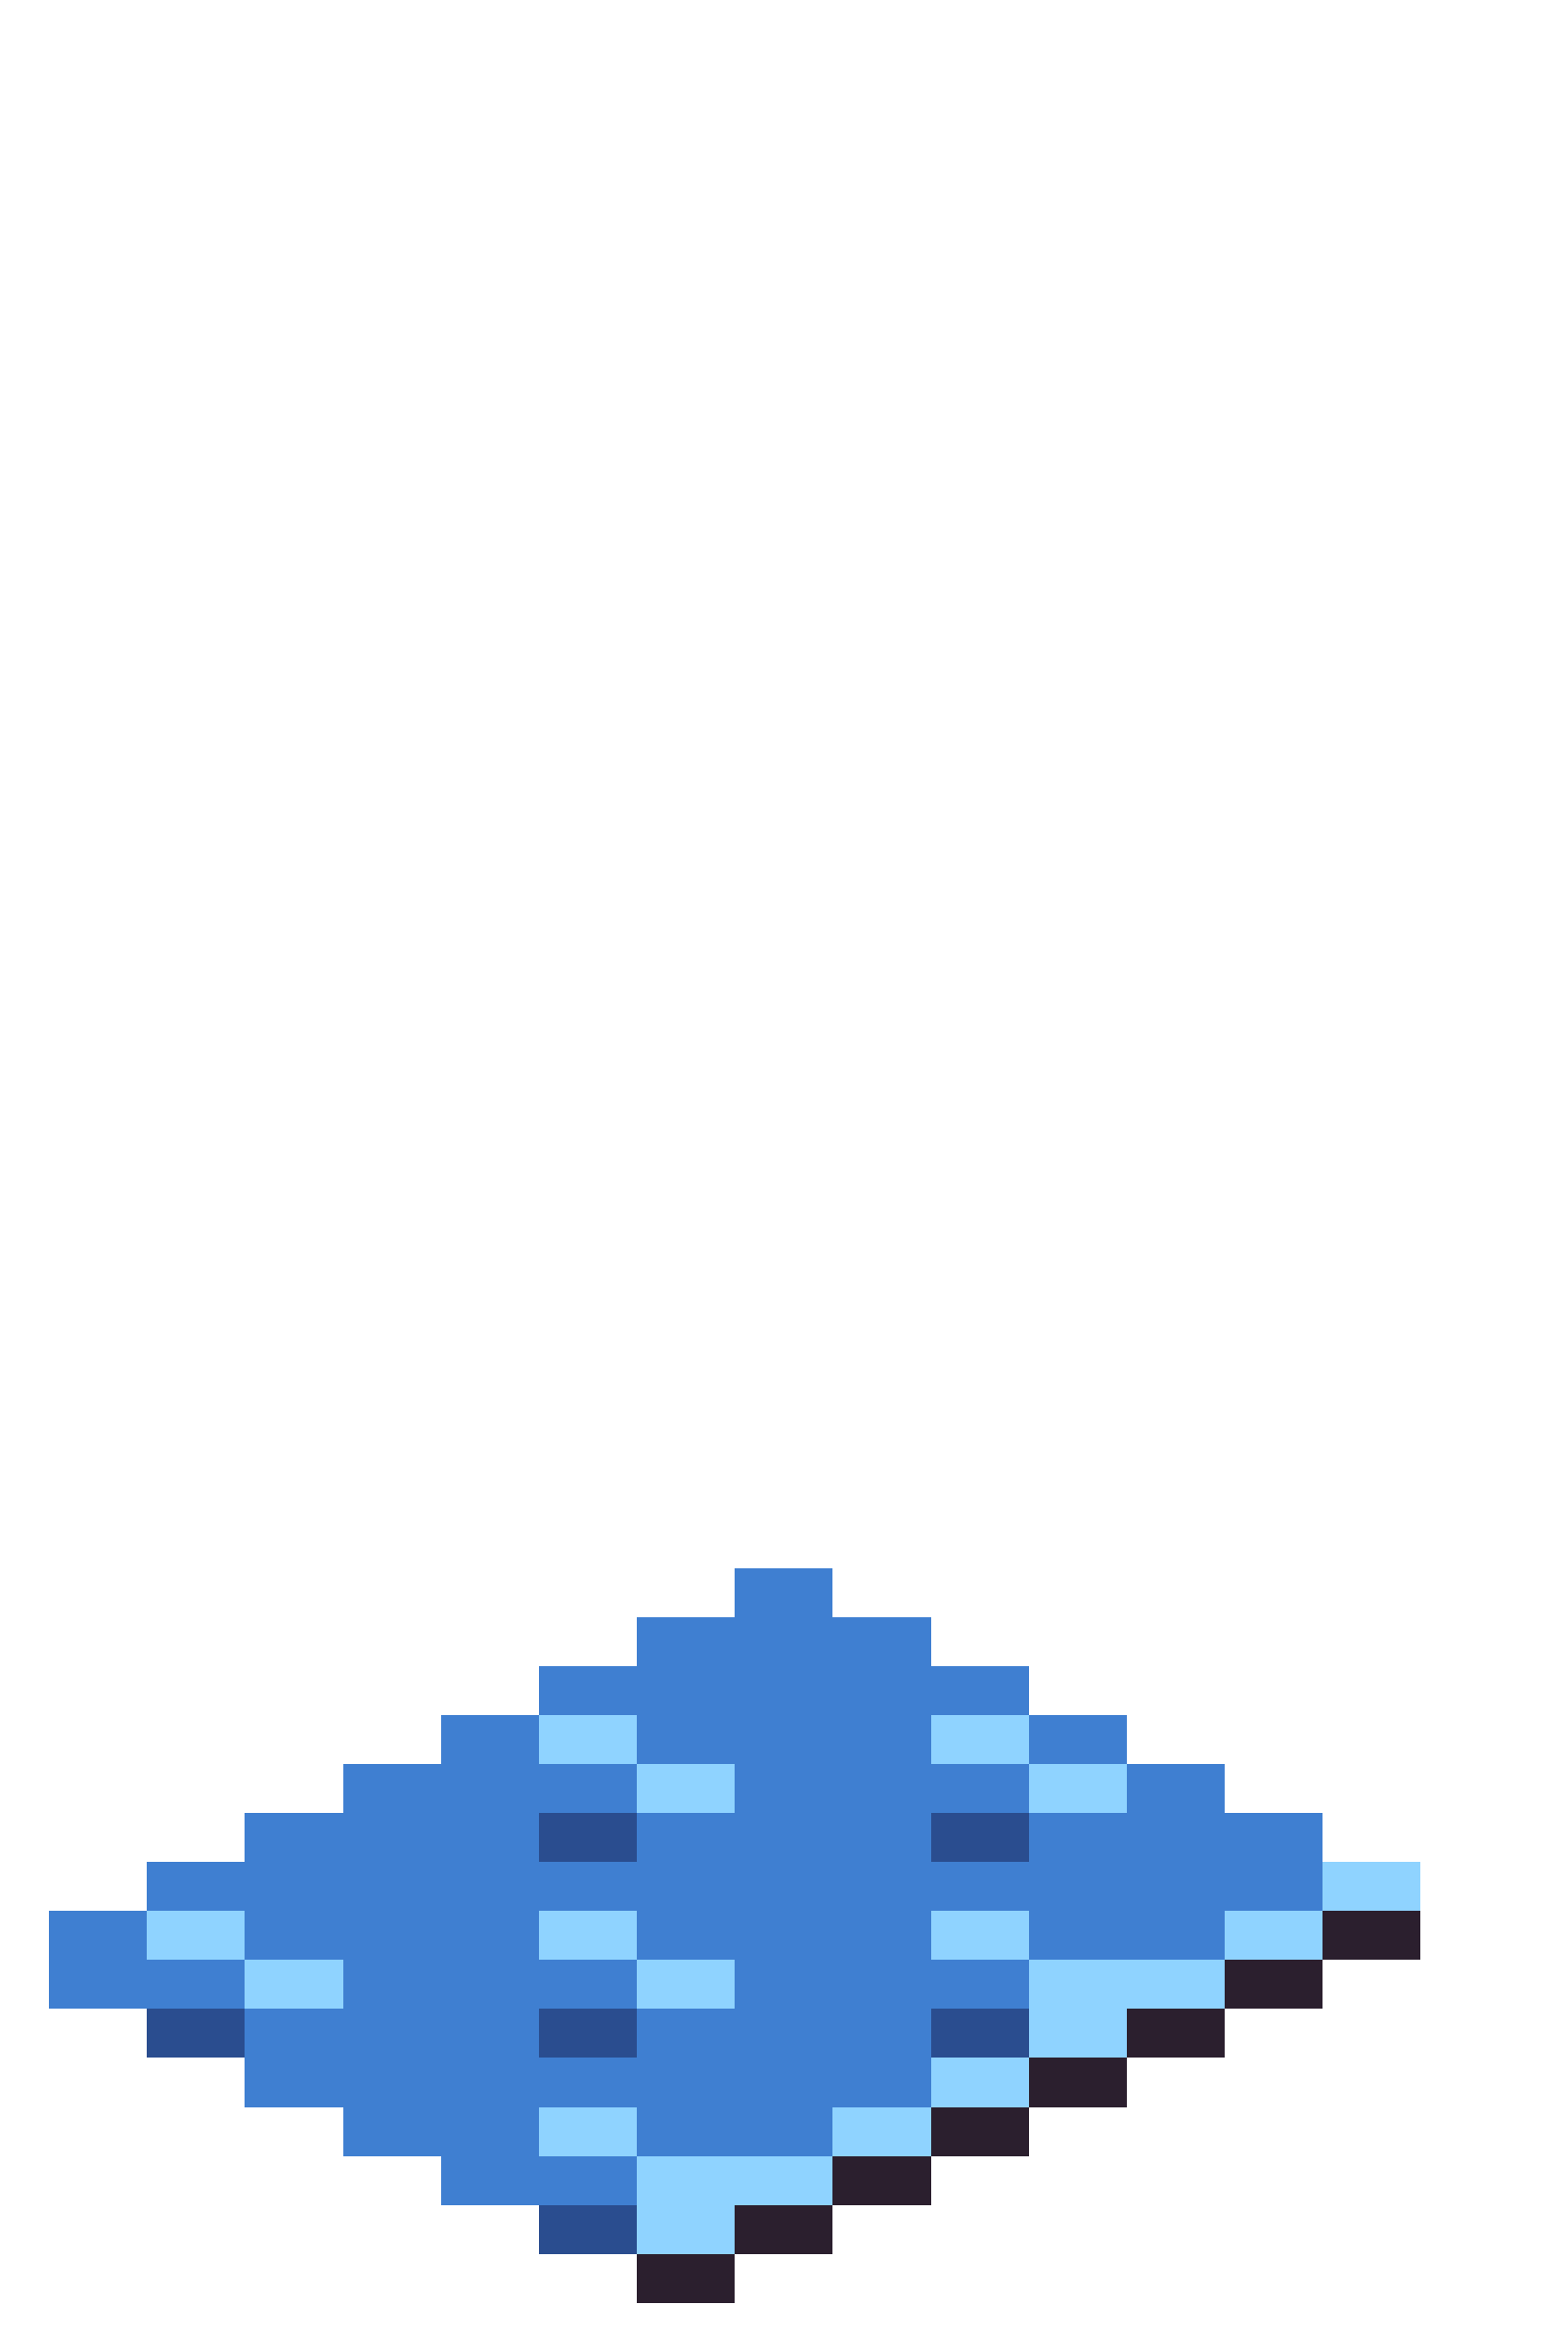
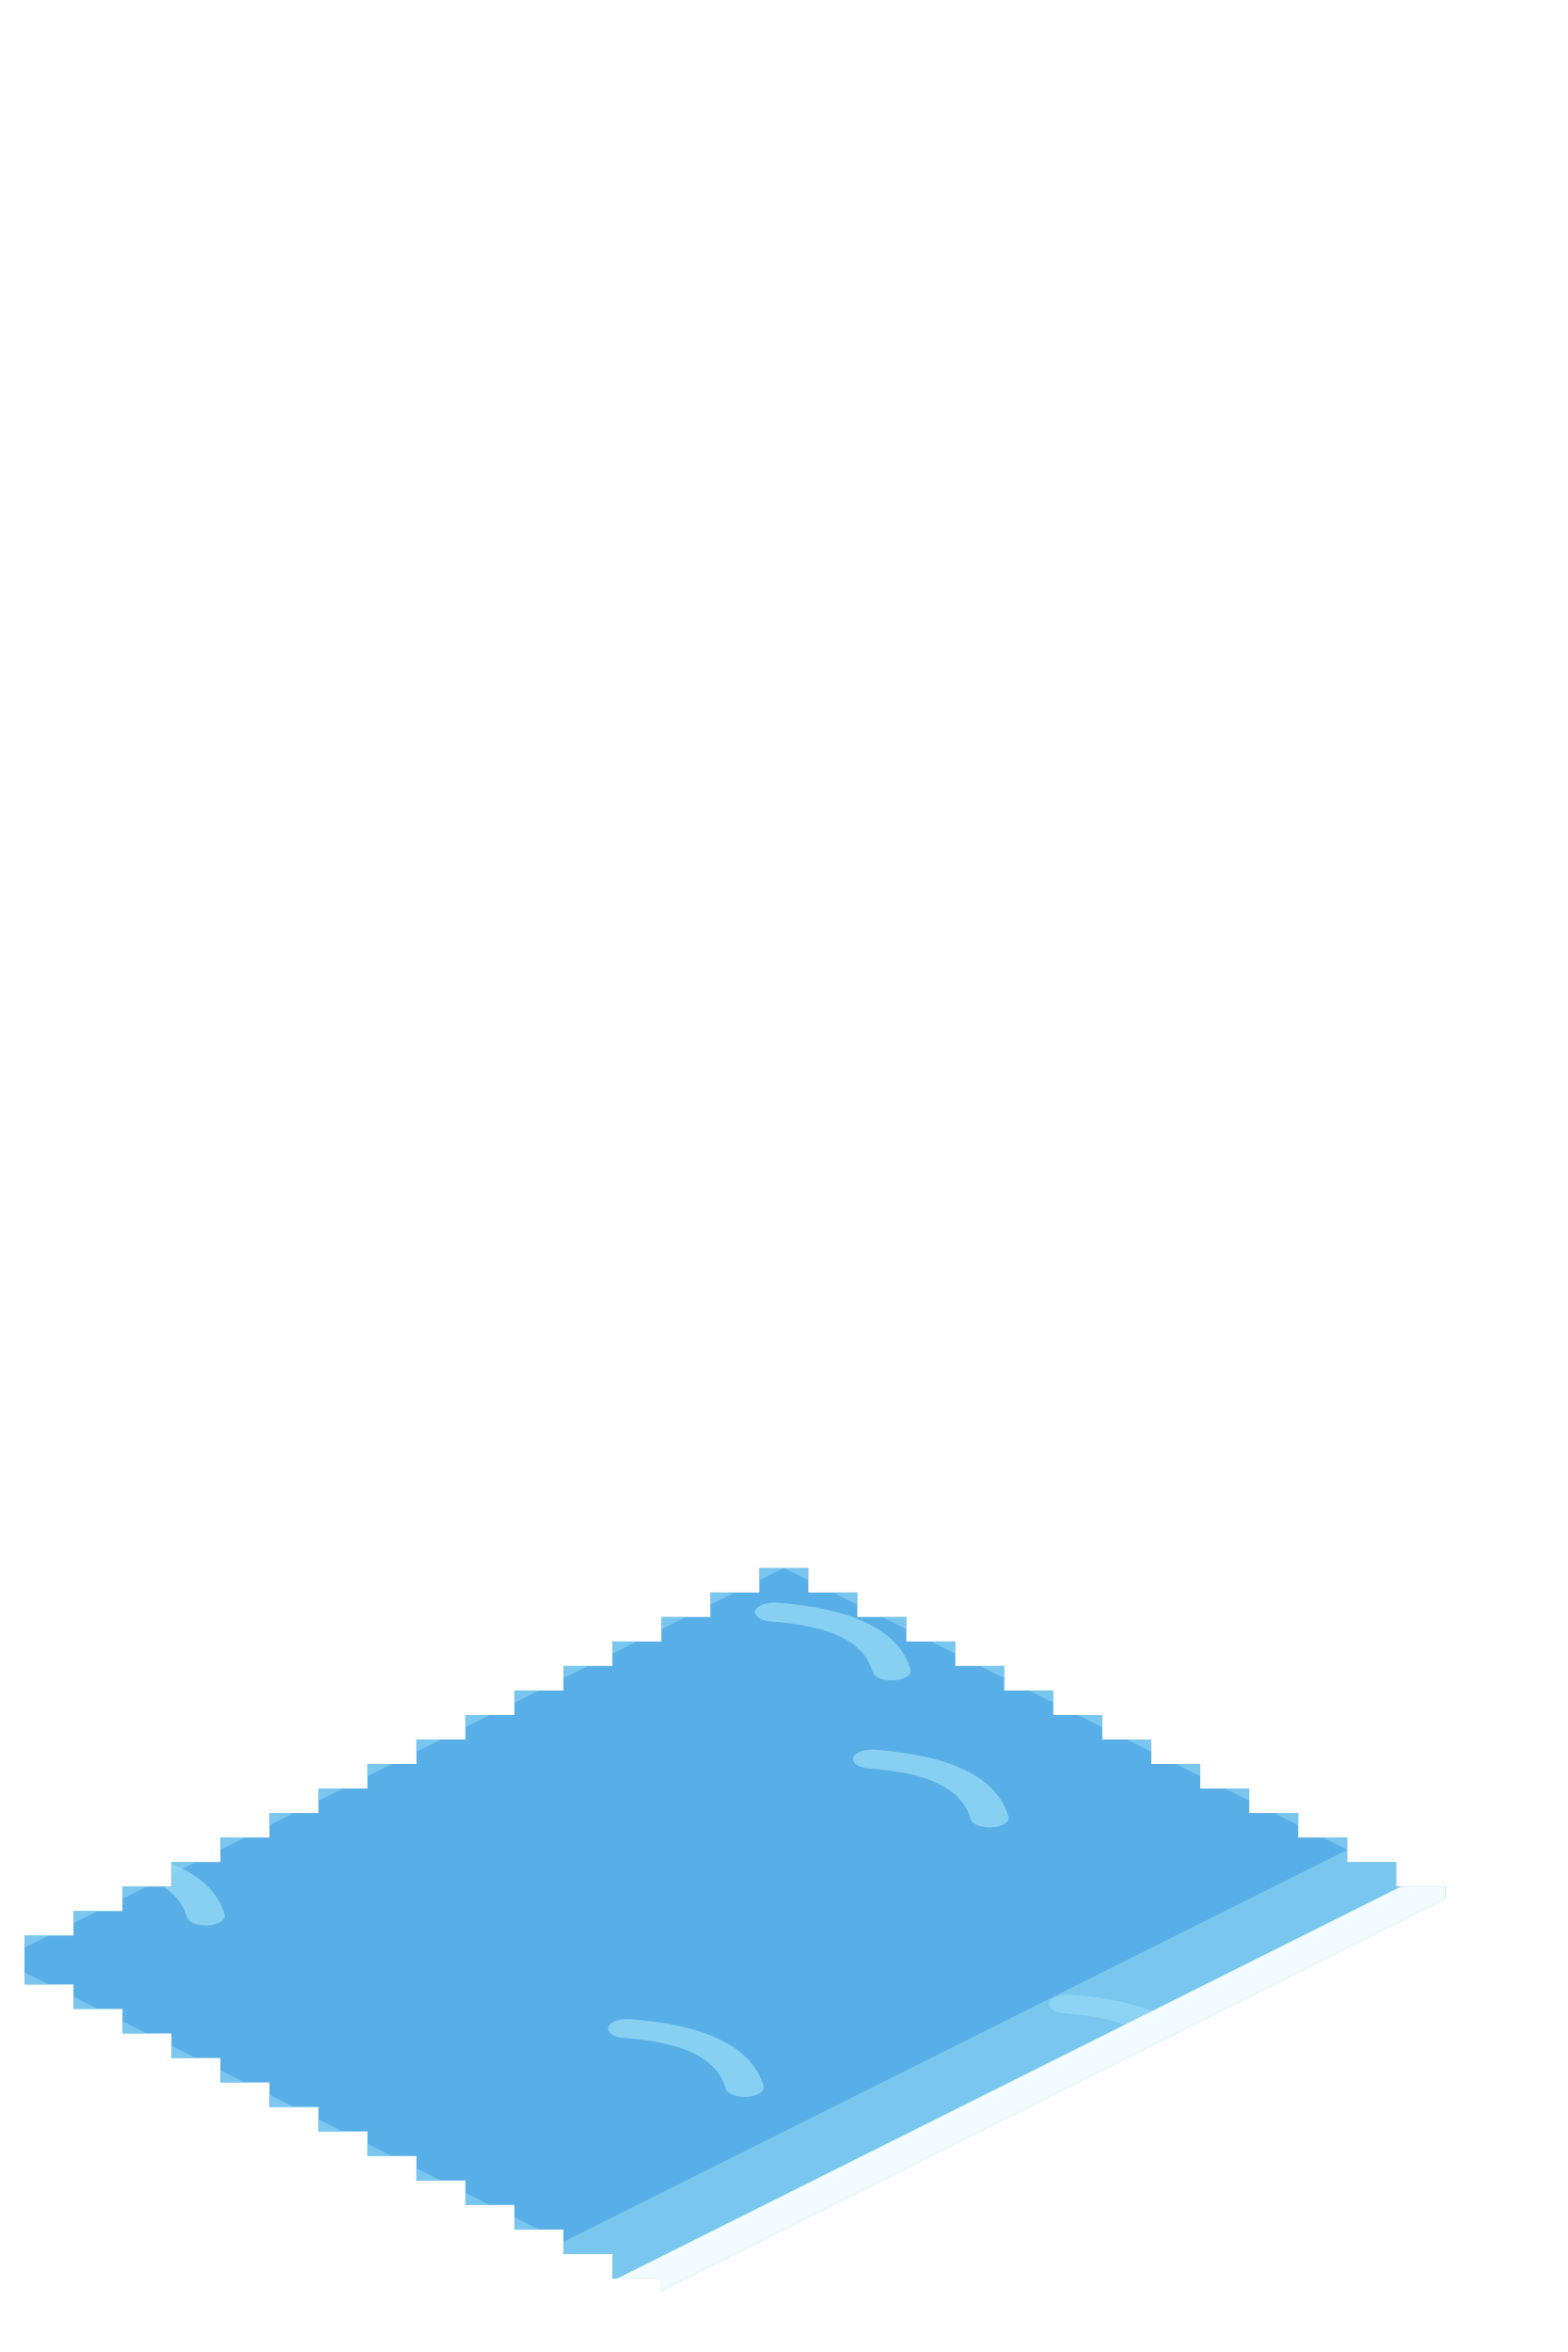
- <svg xmlns="http://www.w3.org/2000/svg" viewBox="0 0 32 48" width="32" height="48" shape-rendering="crispEdges">
-   <rect x="15" y="32" width="2" height="1" fill="#3f7fd1" />
-   <rect x="13" y="33" width="6" height="1" fill="#3f7fd1" />
-   <rect x="11" y="34" width="10" height="1" fill="#3f7fd1" />
-   <rect x="9" y="35" width="2" height="1" fill="#3f7fd1" />
-   <rect x="11" y="35" width="2" height="1" fill="#8fd3ff" />
-   <rect x="13" y="35" width="6" height="1" fill="#3f7fd1" />
-   <rect x="19" y="35" width="2" height="1" fill="#8fd3ff" />
-   <rect x="21" y="35" width="2" height="1" fill="#3f7fd1" />
-   <rect x="7" y="36" width="6" height="1" fill="#3f7fd1" />
-   <rect x="13" y="36" width="2" height="1" fill="#8fd3ff" />
-   <rect x="15" y="36" width="6" height="1" fill="#3f7fd1" />
-   <rect x="21" y="36" width="2" height="1" fill="#8fd3ff" />
-   <rect x="23" y="36" width="2" height="1" fill="#3f7fd1" />
-   <rect x="5" y="37" width="6" height="1" fill="#3f7fd1" />
-   <rect x="11" y="37" width="2" height="1" fill="#2a4d8f" />
-   <rect x="13" y="37" width="6" height="1" fill="#3f7fd1" />
-   <rect x="19" y="37" width="2" height="1" fill="#2a4d8f" />
-   <rect x="21" y="37" width="6" height="1" fill="#3f7fd1" />
-   <rect x="3" y="38" width="24" height="1" fill="#3f7fd1" />
-   <rect x="27" y="38" width="2" height="1" fill="#8fd3ff" />
-   <rect x="1" y="39" width="2" height="1" fill="#3f7fd1" />
-   <rect x="3" y="39" width="2" height="1" fill="#8fd3ff" />
-   <rect x="5" y="39" width="6" height="1" fill="#3f7fd1" />
-   <rect x="11" y="39" width="2" height="1" fill="#8fd3ff" />
-   <rect x="13" y="39" width="6" height="1" fill="#3f7fd1" />
-   <rect x="19" y="39" width="2" height="1" fill="#8fd3ff" />
-   <rect x="21" y="39" width="4" height="1" fill="#3f7fd1" />
-   <rect x="25" y="39" width="2" height="1" fill="#8fd3ff" />
-   <rect x="27" y="39" width="2" height="1" fill="#2b1f2e" />
-   <rect x="1" y="40" width="4" height="1" fill="#3f7fd1" />
-   <rect x="5" y="40" width="2" height="1" fill="#8fd3ff" />
-   <rect x="7" y="40" width="6" height="1" fill="#3f7fd1" />
-   <rect x="13" y="40" width="2" height="1" fill="#8fd3ff" />
-   <rect x="15" y="40" width="6" height="1" fill="#3f7fd1" />
-   <rect x="21" y="40" width="4" height="1" fill="#8fd3ff" />
-   <rect x="25" y="40" width="2" height="1" fill="#2b1f2e" />
-   <rect x="3" y="41" width="2" height="1" fill="#2a4d8f" />
-   <rect x="5" y="41" width="6" height="1" fill="#3f7fd1" />
-   <rect x="11" y="41" width="2" height="1" fill="#2a4d8f" />
-   <rect x="13" y="41" width="6" height="1" fill="#3f7fd1" />
-   <rect x="19" y="41" width="2" height="1" fill="#2a4d8f" />
-   <rect x="21" y="41" width="2" height="1" fill="#8fd3ff" />
-   <rect x="23" y="41" width="2" height="1" fill="#2b1f2e" />
-   <rect x="5" y="42" width="14" height="1" fill="#3f7fd1" />
-   <rect x="19" y="42" width="2" height="1" fill="#8fd3ff" />
-   <rect x="21" y="42" width="2" height="1" fill="#2b1f2e" />
-   <rect x="7" y="43" width="4" height="1" fill="#3f7fd1" />
-   <rect x="11" y="43" width="2" height="1" fill="#8fd3ff" />
-   <rect x="13" y="43" width="4" height="1" fill="#3f7fd1" />
-   <rect x="17" y="43" width="2" height="1" fill="#8fd3ff" />
-   <rect x="19" y="43" width="2" height="1" fill="#2b1f2e" />
-   <rect x="9" y="44" width="4" height="1" fill="#3f7fd1" />
-   <rect x="13" y="44" width="4" height="1" fill="#8fd3ff" />
-   <rect x="17" y="44" width="2" height="1" fill="#2b1f2e" />
-   <rect x="11" y="45" width="2" height="1" fill="#2a4d8f" />
-   <rect x="13" y="45" width="2" height="1" fill="#8fd3ff" />
-   <rect x="15" y="45" width="2" height="1" fill="#2b1f2e" />
-   <rect x="13" y="46" width="2" height="1" fill="#2b1f2e" />
+ <svg xmlns="http://www.w3.org/2000/svg" viewBox="0 0 32 48" width="32" height="48">
+   <defs>
+     <clipPath id="cell">
+       <rect x="15.5" y="32" width="1" height="0.5" />
+       <rect x="14.5" y="32.5" width="3" height="0.5" />
+       <rect x="13.5" y="33" width="5" height="0.5" />
+       <rect x="12.5" y="33.5" width="7" height="0.5" />
+       <rect x="11.5" y="34" width="9" height="0.5" />
+       <rect x="10.5" y="34.5" width="11" height="0.5" />
+       <rect x="9.5" y="35" width="13" height="0.5" />
+       <rect x="8.5" y="35.5" width="15" height="0.5" />
+       <rect x="7.5" y="36" width="17" height="0.5" />
+       <rect x="6.5" y="36.5" width="19" height="0.5" />
+       <rect x="5.5" y="37" width="21" height="0.5" />
+       <rect x="4.5" y="37.5" width="23" height="0.5" />
+       <rect x="3.5" y="38" width="25" height="0.5" />
+       <rect x="2.5" y="38.5" width="27" height="0.5" />
+       <rect x="1.5" y="39" width="29" height="0.5" />
+       <rect x="0.5" y="39.5" width="31" height="0.5" />
+       <rect x="0.5" y="40" width="31" height="0.5" />
+       <rect x="1.5" y="40.5" width="29" height="0.5" />
+       <rect x="2.5" y="41" width="27" height="0.5" />
+       <rect x="3.5" y="41.5" width="25" height="0.5" />
+       <rect x="4.5" y="42" width="23" height="0.5" />
+       <rect x="5.5" y="42.5" width="21" height="0.5" />
+       <rect x="6.5" y="43" width="19" height="0.5" />
+       <rect x="7.5" y="43.5" width="17" height="0.5" />
+       <rect x="8.5" y="44" width="15" height="0.5" />
+       <rect x="9.5" y="44.5" width="13" height="0.5" />
+       <rect x="10.5" y="45" width="11" height="0.5" />
+       <rect x="11.5" y="45.5" width="9" height="0.5" />
+       <rect x="12.5" y="46" width="7" height="0.5" />
+       <rect x="13.5" y="46.5" width="5" height="0.5" />
+       <rect x="14.5" y="47" width="3" height="0.5" />
+       <rect x="15.5" y="47.5" width="1" height="0.5" />
+     </clipPath>
+     <clipPath id="body">
+       <path d="M-2.00 -2.00 L13.50 -2.00 L13.50 18.00 L-2.00 18.00 Z" />
+     </clipPath>
+     <clipPath id="wet">
+       <path d=" M-9 -9 h34 v34 h-34 z" clip-rule="evenodd" transform="matrix(1 0.5 -1 0.5 16 32)" />
+     </clipPath>
+   </defs>
+   <g clip-path="url(#cell)">
+     <g clip-path="url(#wet)">
+       <g transform="matrix(1 0.5 -1 0.5 16 32)">
+         <path d="M-2.00 -2.00 L13.50 -2.00 L13.50 18.00 L-2.00 18.00 Z" fill="#58aee6" />
+         <g clip-path="url(#body)">
+           <path d="M4.80 3.00 q1.2 -0.9 2.4 0" stroke="#8fd6f5" stroke-width="0.55" fill="none" stroke-linecap="round" opacity="0.85" />
+           <path d="M11.80 6.00 q1.2 -0.9 2.4 0" stroke="#8fd6f5" stroke-width="0.55" fill="none" stroke-linecap="round" opacity="0.85" />
+           <path d="M7.80 11.00 q1.2 -0.9 2.4 0" stroke="#8fd6f5" stroke-width="0.55" fill="none" stroke-linecap="round" opacity="0.85" />
+           <path d="M-1.20 13.00 q1.2 -0.9 2.4 0" stroke="#8fd6f5" stroke-width="0.55" fill="none" stroke-linecap="round" opacity="0.85" />
+           <path d="M0.80 1.00 q1.2 -0.9 2.4 0" stroke="#8fd6f5" stroke-width="0.55" fill="none" stroke-linecap="round" opacity="0.85" />
+           <path d="M-2.00 -2.00 L13.50 -2.00 L13.50 18.00 L-2.00 18.00 Z" fill="none" stroke="#8fd6f5" stroke-width="4" opacity="0.6" />
+           <path d="M-2.00 -2.00 L13.50 -2.00 L13.50 18.00 L-2.00 18.00 Z" fill="none" stroke="#f2fbff" stroke-width="1.4" />
+           <path d="M0 0" fill="none" stroke="#f2fbff" stroke-width="1.4" />
+         </g>
+       </g>
+     </g>
+   </g>
</svg>
